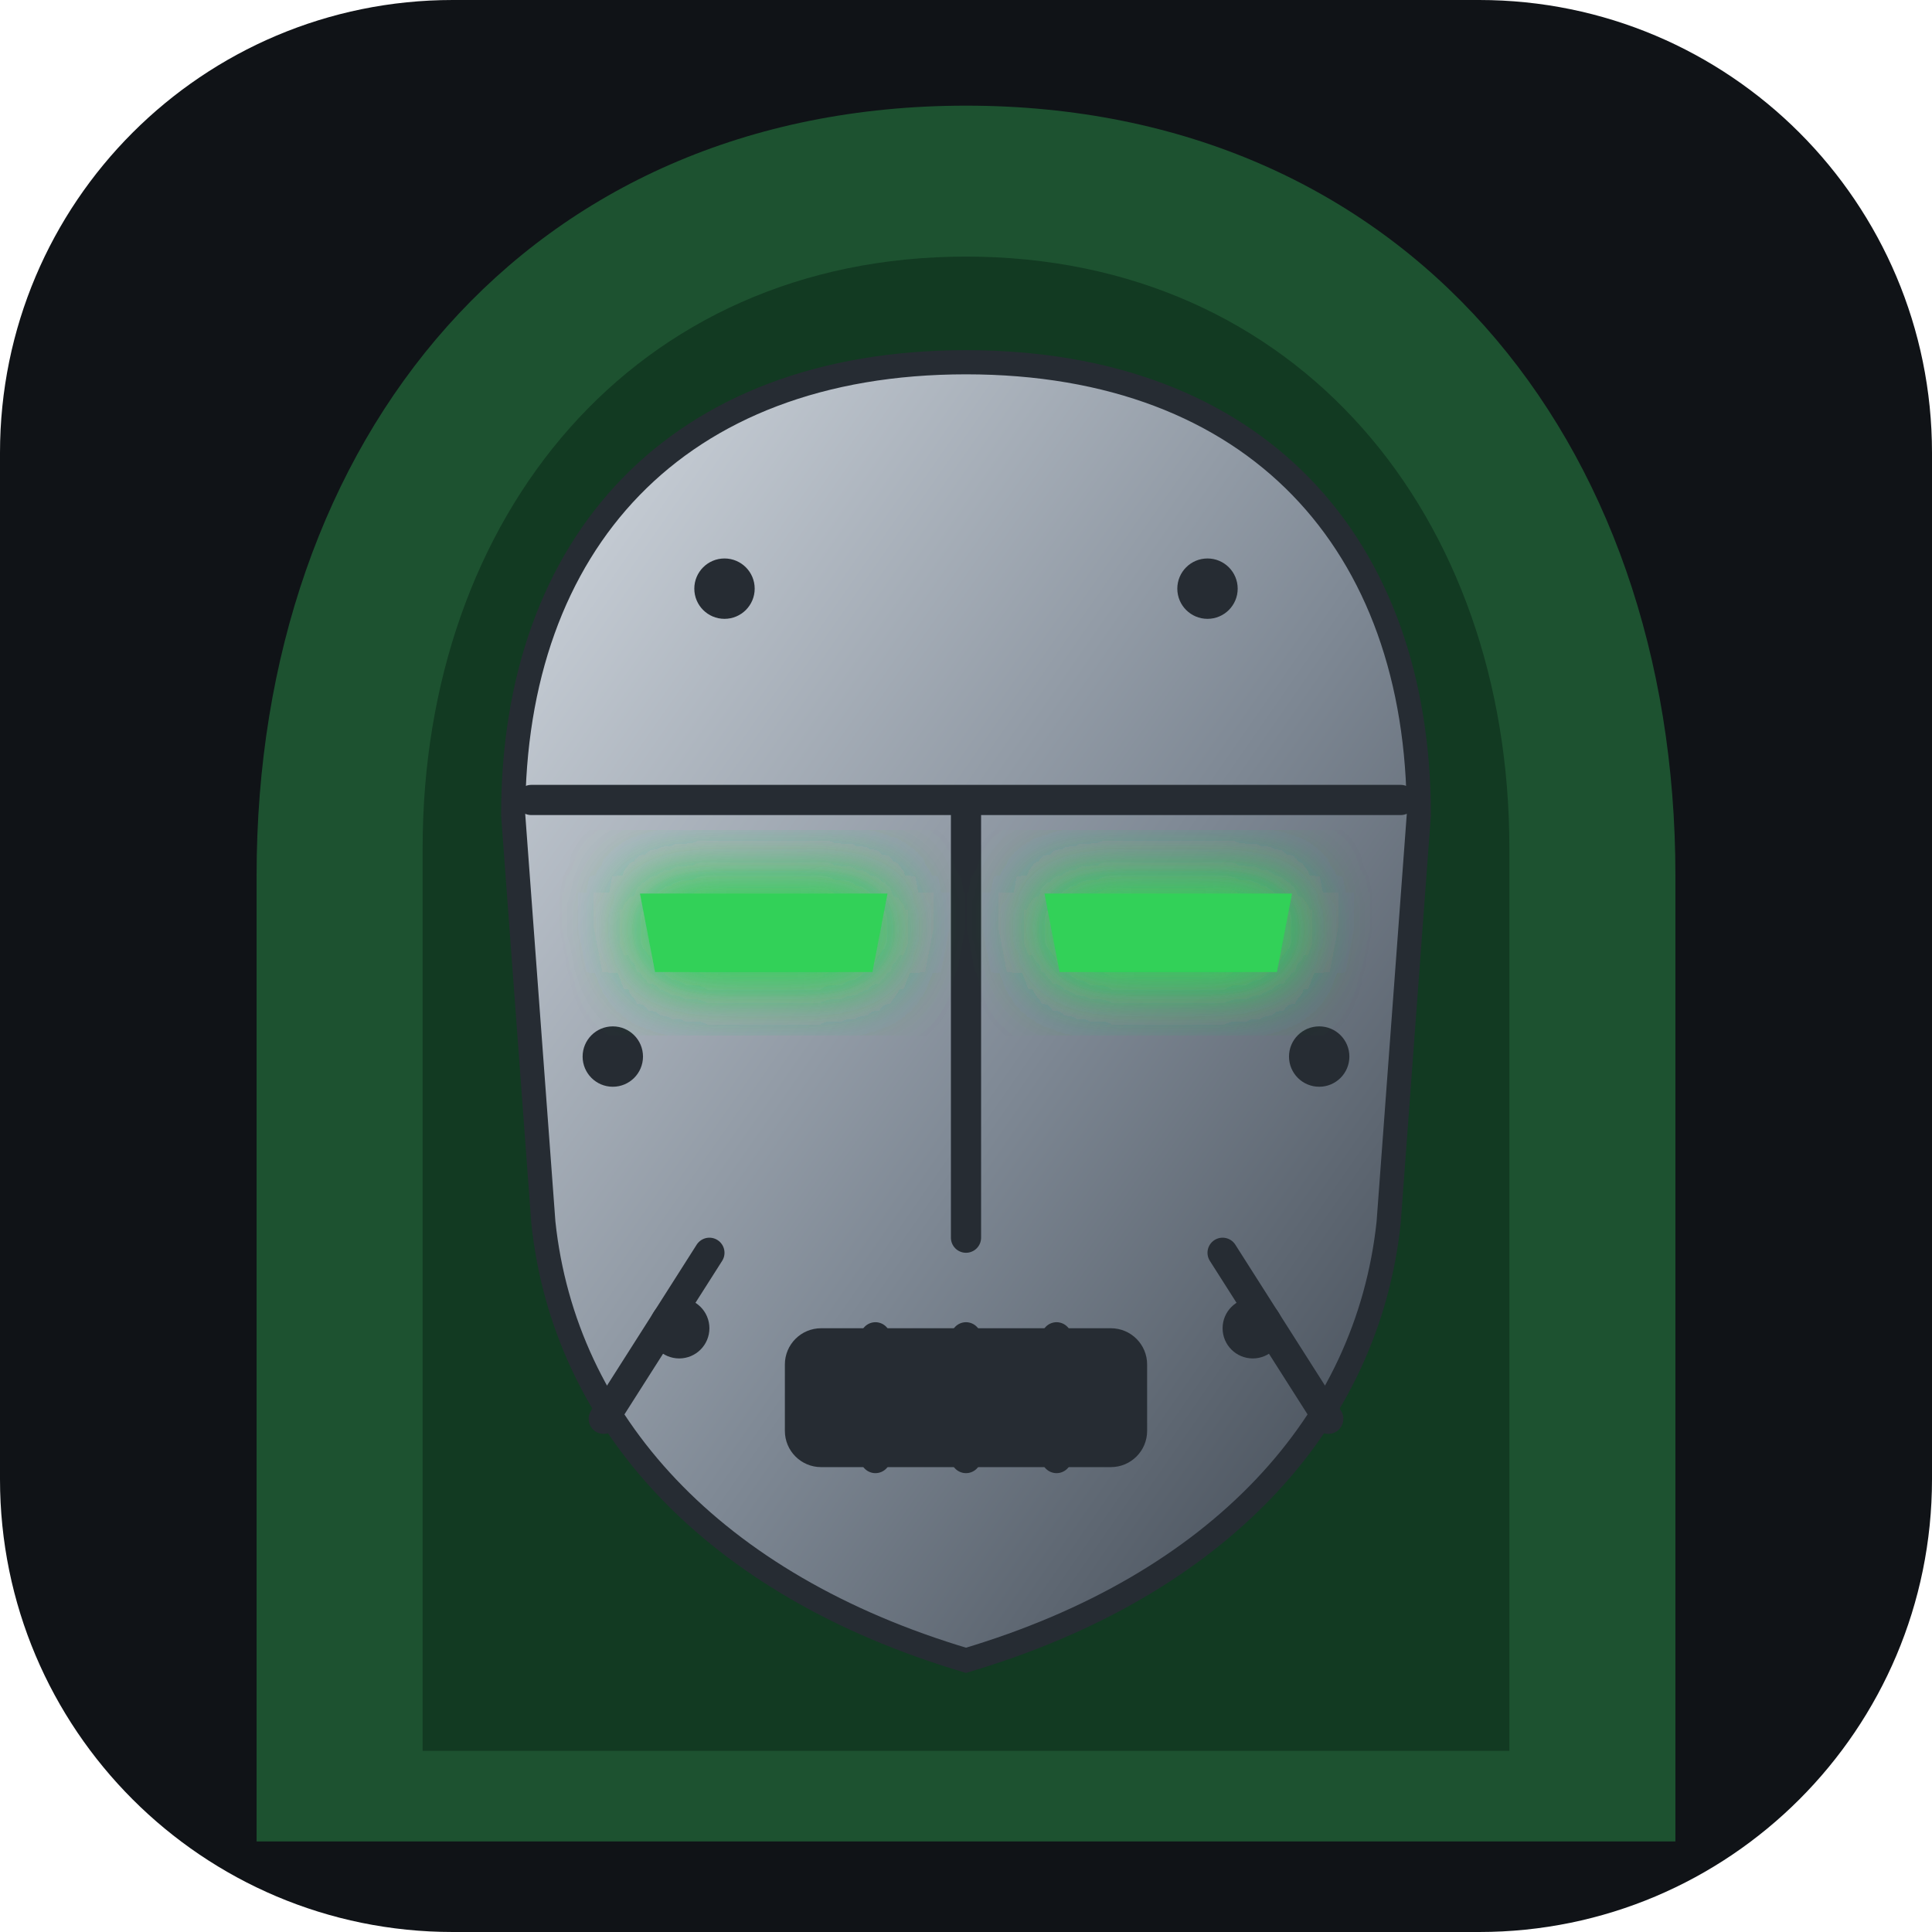
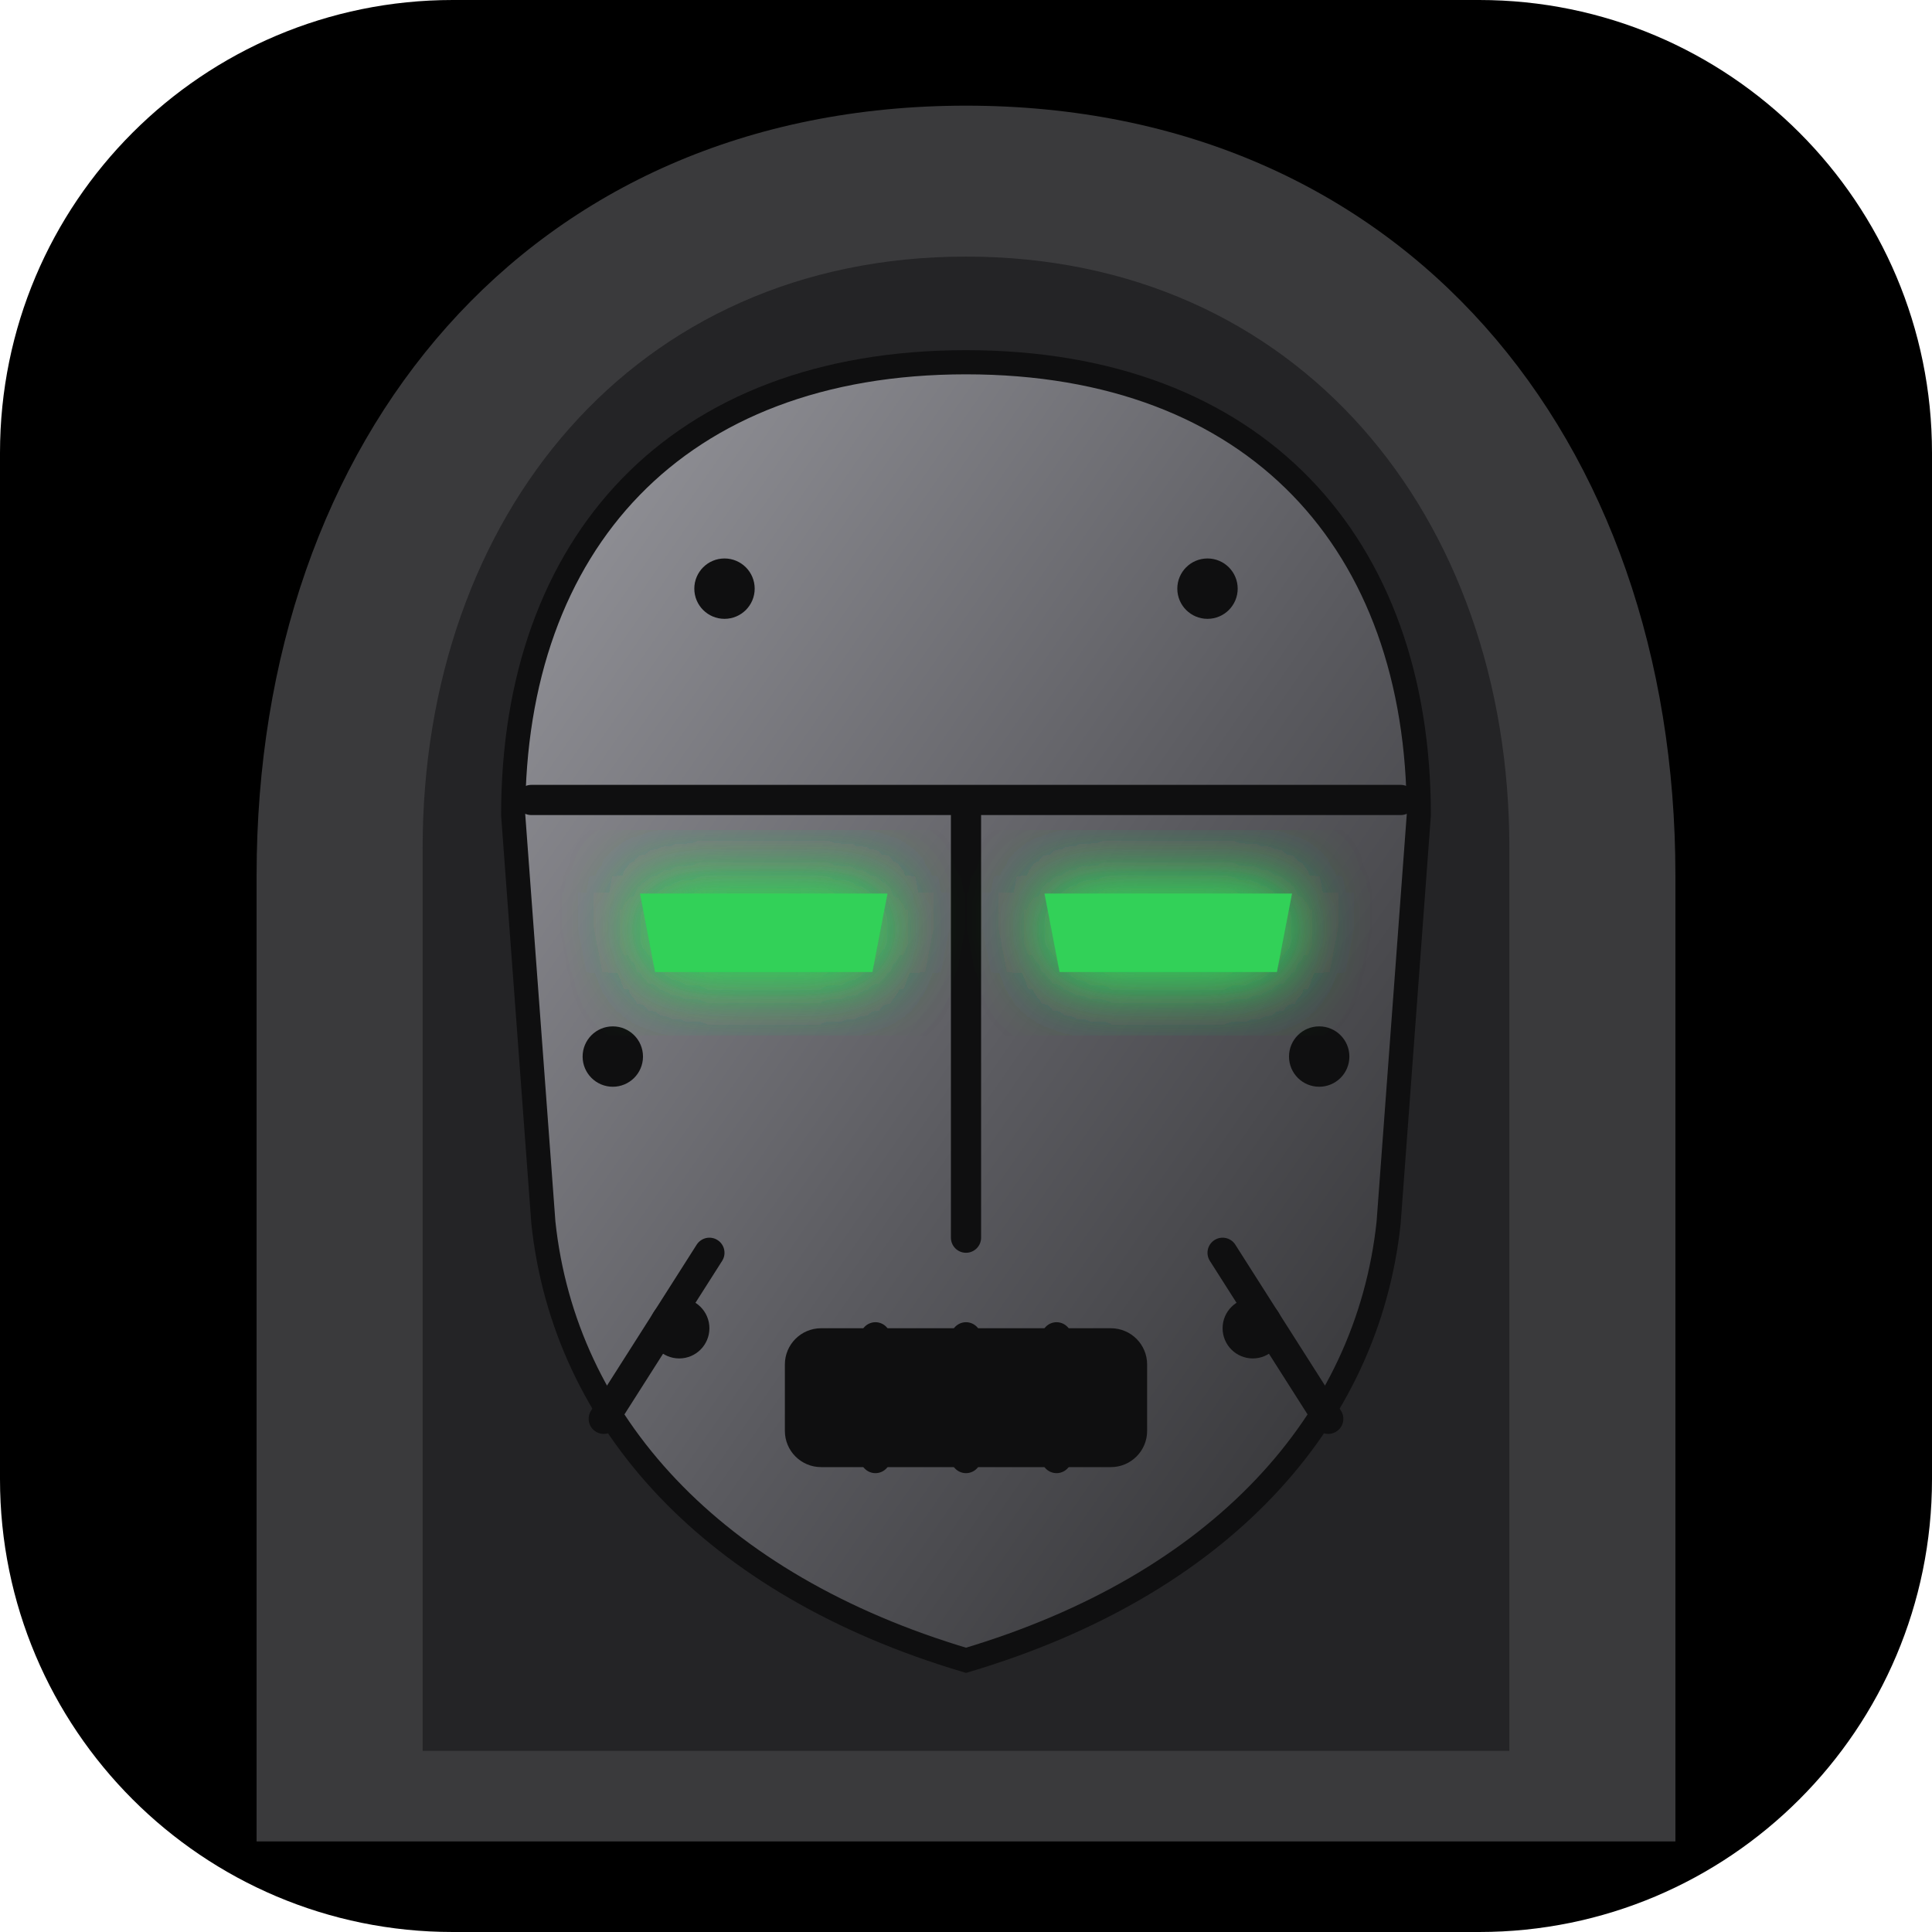
<svg xmlns="http://www.w3.org/2000/svg" viewBox="0 0 64 64" role="img" aria-label="JARVIS">
-   <style>.lg-tile{fill:#101317}.lg-hood{fill:#1d5230}.lg-hood-in{fill:#123a22}.lg-m1{stop-color:#d5dbe2}.lg-m2{stop-color:#7f8995}.lg-m3{stop-color:#3b434d}.lg-edge{stroke:#262c33;stroke-width:.8}.lg-line{fill:none;stroke:#262c33;stroke-width:1;stroke-linecap:round}.lg-grille,.lg-rivet{fill:#262c33}.lg-eye{fill:#30d158}</style>
+   <style>.lg-tile{fill:#000000}.lg-hood{fill:#3a3a3c}.lg-hood-in{fill:#242426}.lg-m1{stop-color:#9a9aa0}.lg-m2{stop-color:#5a5a5f}.lg-m3{stop-color:#2c2c2e}.lg-edge{stroke:#0f0f10;stroke-width:.8}.lg-line{fill:none;stroke:#0f0f10;stroke-width:1;stroke-linecap:round}.lg-grille,.lg-rivet{fill:#0f0f10}.lg-eye{fill:#30d158}</style>
  <defs>
    <linearGradient id="lg-metal" x1="0" y1="0" x2="1" y2="1">
      <stop offset="0" class="lg-m1" />
      <stop offset=".55" class="lg-m2" />
      <stop offset="1" class="lg-m3" />
    </linearGradient>
    <filter id="lg-glow" x="-80%" y="-80%" width="260%" height="260%">
      <feGaussianBlur stdDeviation="1.2" result="b" />
      <feMerge>
        <feMergeNode in="b" />
        <feMergeNode in="b" />
        <feMergeNode in="SourceGraphic" />
      </feMerge>
    </filter>
  </defs>
  <rect class="lg-tile" width="64" height="64" rx="15" />
  <path class="lg-hood" d="M32 3.5c14.5 0 23.5 11 23.5 25.5V61H8.5V29C8.5 14.5 17.5 3.5 32 3.5z" />
  <path class="lg-hood-in" d="M32 8.5c11 0 18 8.6 18 19.6V58H14V28.1C14 17.1 21 8.5 32 8.5z" />
  <path fill="url(#lg-metal)" class="lg-edge" d="M32 12c9.6 0 15 6 15 15l-1 13.5c-.7 6.6-5.6 12-14 14.5-8.4-2.5-13.3-7.9-14-14.5L17 27c0-9 5.4-15 15-15z" />
  <path class="lg-line" d="M17.6 26.5h28.8M32 27v14M23.5 41.5l-3.5 5.5M40.5 41.5l3.5 5.5" />
  <rect class="lg-grille" x="26" y="44" width="12" height="4.6" rx="1.2" />
  <path class="lg-line" d="M29 44.3v4M32 44.3v4M35 44.3v4" />
  <g class="lg-rivet">
    <circle cx="24" cy="19.5" r="1" />
    <circle cx="40" cy="19.5" r="1" />
    <circle cx="20.3" cy="35" r="1" />
    <circle cx="43.7" cy="35" r="1" />
    <circle cx="22.5" cy="44" r="1" />
    <circle cx="41.5" cy="44" r="1" />
  </g>
  <path class="lg-eye" filter="url(#lg-glow)" d="M21.2 29.6h8.2l-.5 2.6h-7.2z" />
  <path class="lg-eye" filter="url(#lg-glow)" d="M42.8 29.6h-8.2l.5 2.6h7.2z" />
</svg>
